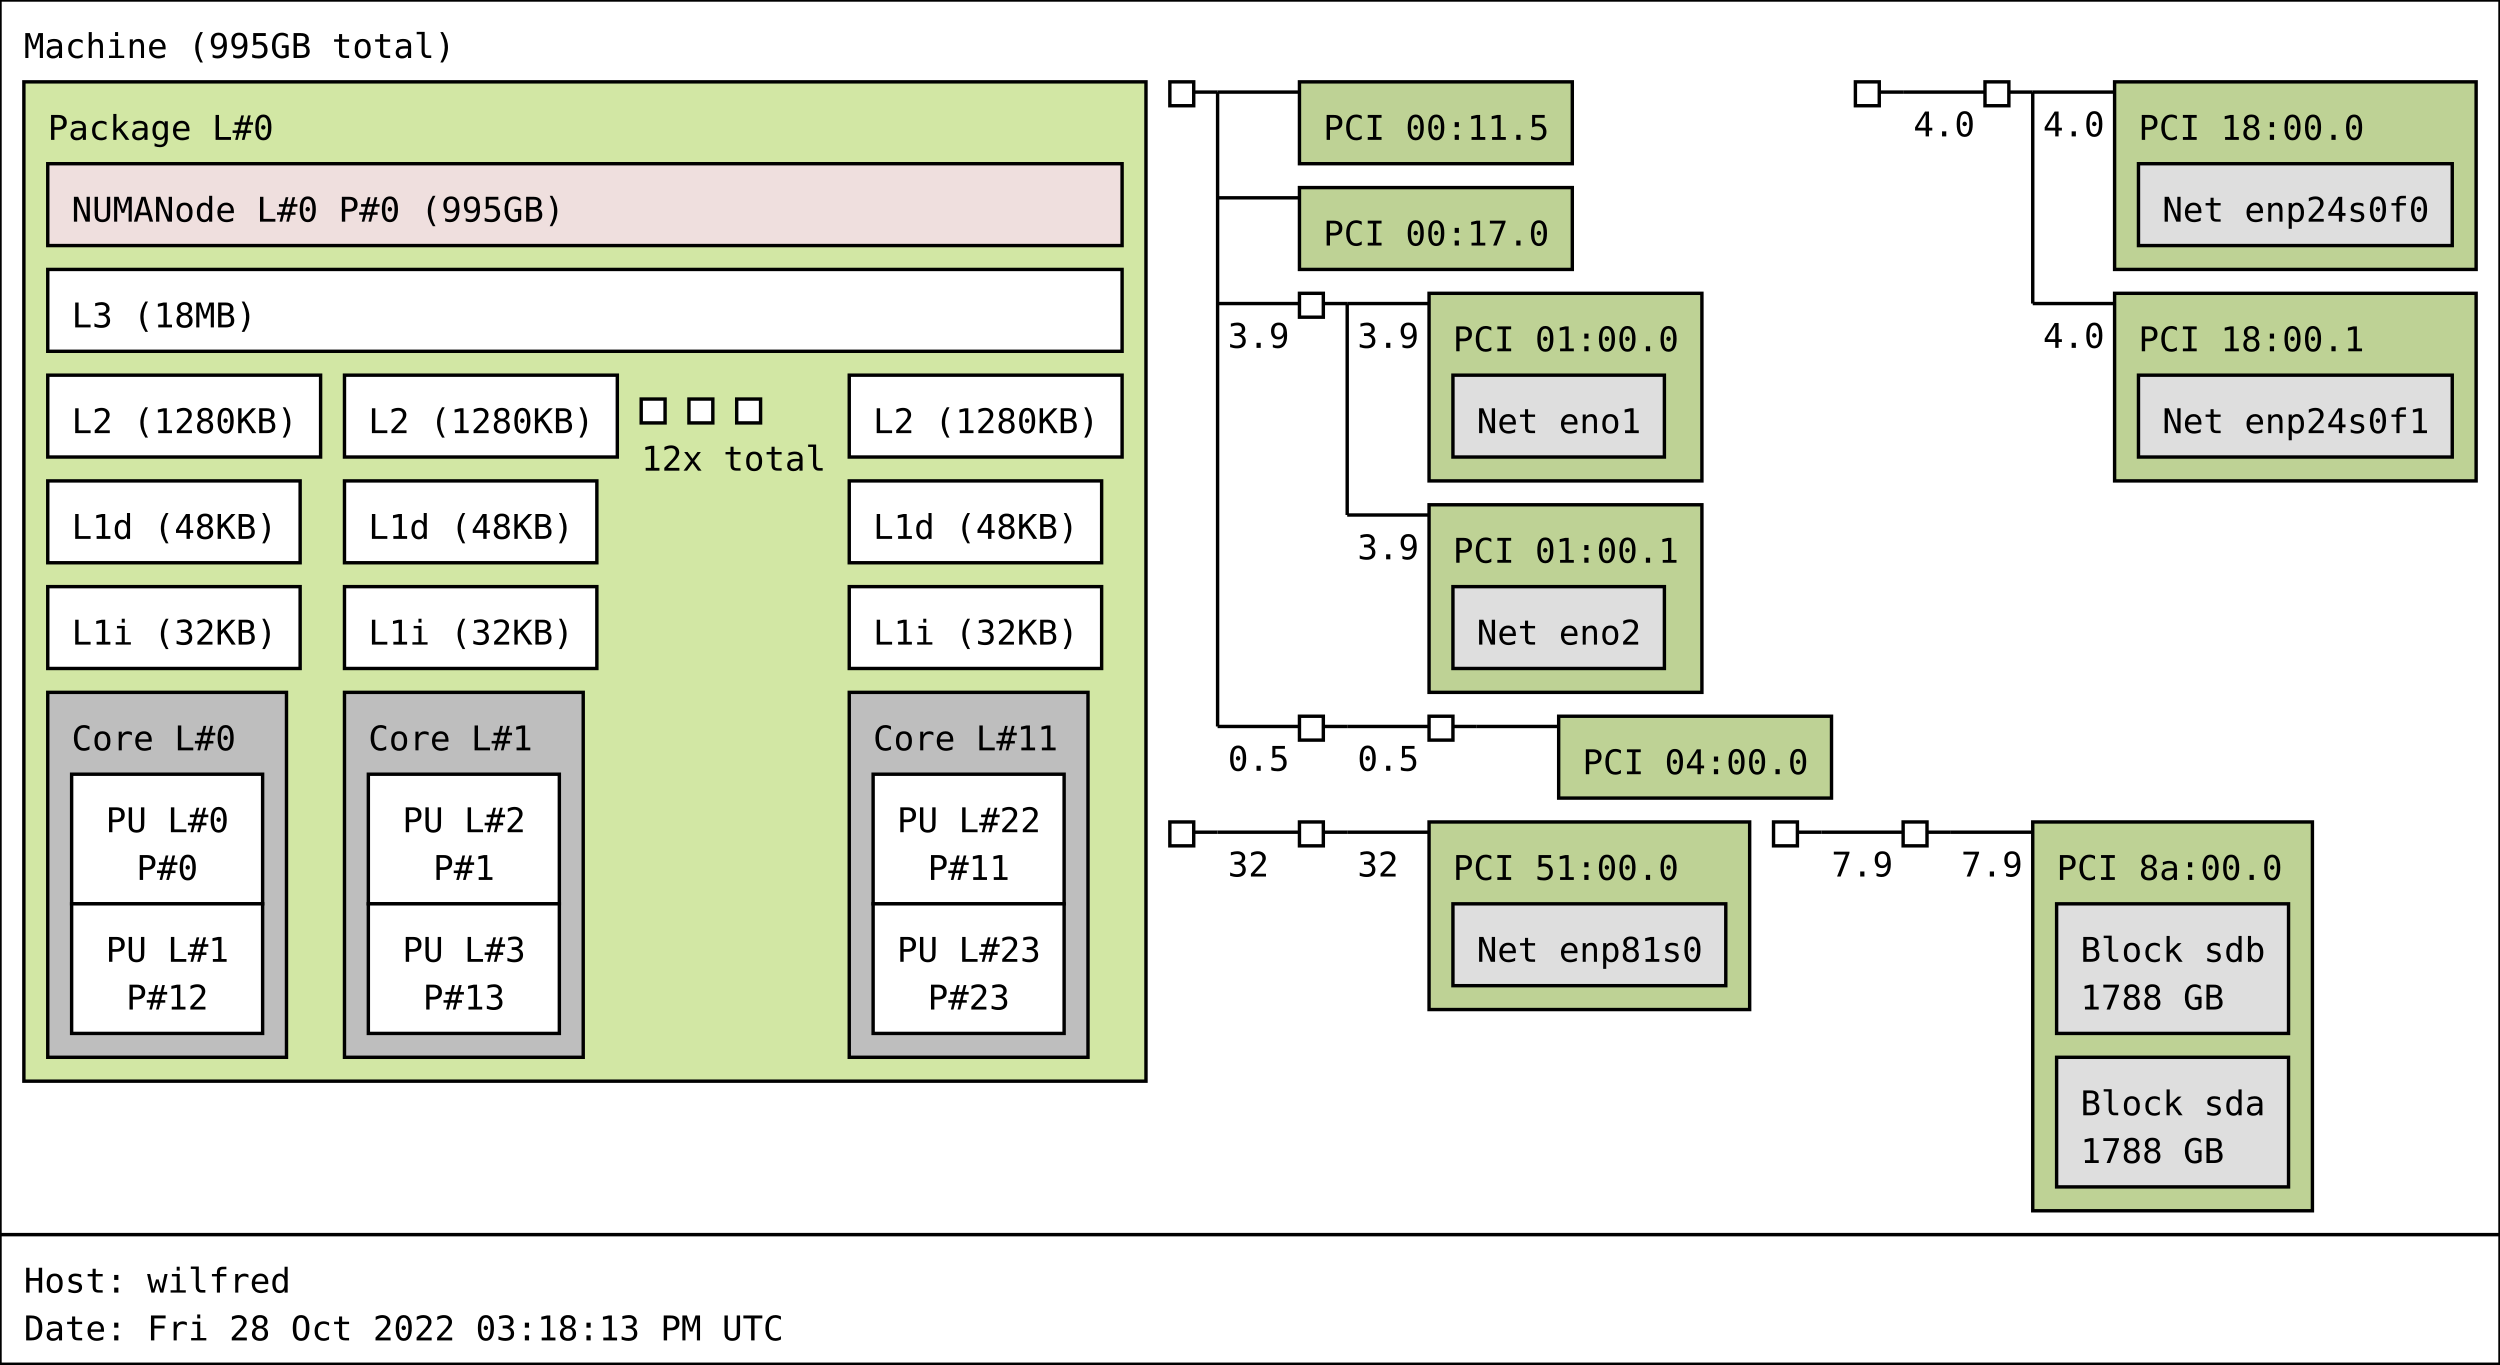
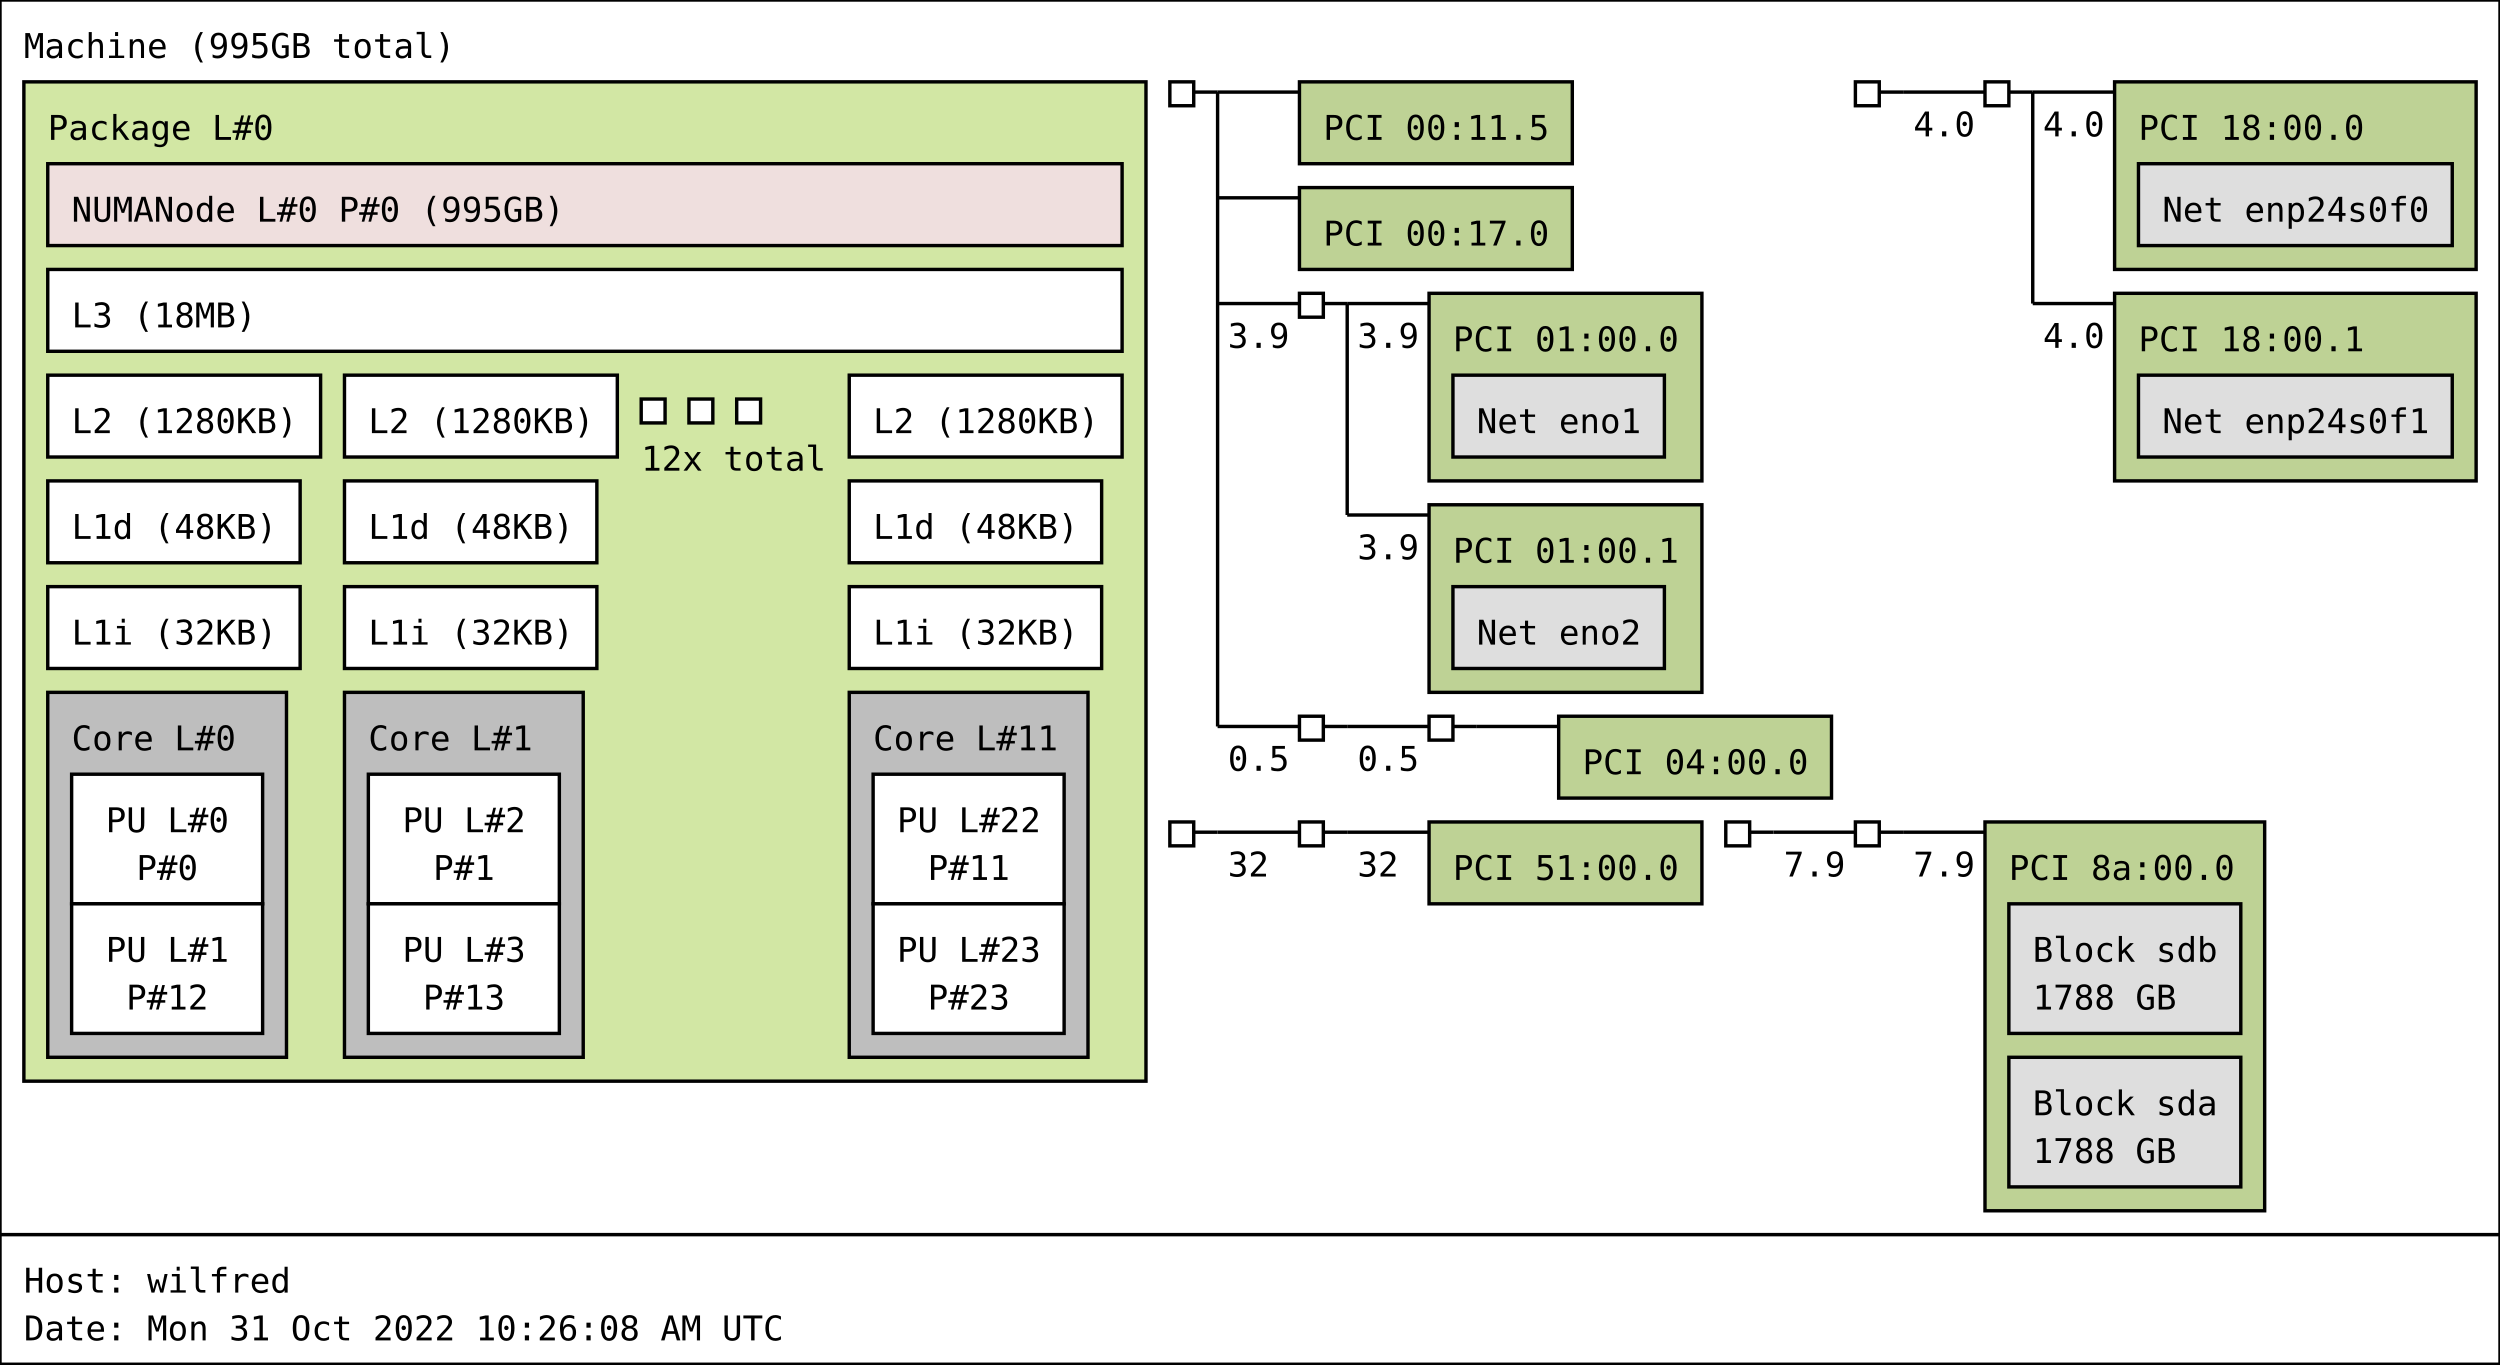
<svg xmlns="http://www.w3.org/2000/svg" width="733px" height="400px" viewBox="0 0 733px 400px" version="1.1">
  <rect id="Machine_0_rect" class="Machine" x="0" y="0" width="733" height="362" fill="rgb(255,255,255)" stroke="rgb(0,0,0)" stroke-width="1" />
  <text id="Machine_0_text" class="Machine" font-family="Monospace" x="7" y="17" fill="rgb(0,0,0)" font-size="10px">Machine (995GB total)</text>
  <rect id="Package_0_rect" class="Package" x="7" y="24" width="329" height="293" fill="rgb(210,231,164)" stroke="rgb(0,0,0)" stroke-width="1" />
  <text id="Package_0_text" class="Package" font-family="Monospace" x="14" y="41" fill="rgb(0,0,0)" font-size="10px">Package L#0</text>
  <rect id="L3_0_rect" class="L3" x="14" y="79" width="315" height="24" fill="rgb(255,255,255)" stroke="rgb(0,0,0)" stroke-width="1" />
  <text id="L3_0_text" class="L3" font-family="Monospace" x="21" y="96" fill="rgb(0,0,0)" font-size="10px">L3 (18MB)</text>
  <rect id="L2_0_rect" class="L2" x="14" y="110" width="80" height="24" fill="rgb(255,255,255)" stroke="rgb(0,0,0)" stroke-width="1" />
  <text id="L2_0_text" class="L2" font-family="Monospace" x="21" y="127" fill="rgb(0,0,0)" font-size="10px">L2 (1280KB)</text>
  <rect id="L1d_0_rect" class="L1d" x="14" y="141" width="74" height="24" fill="rgb(255,255,255)" stroke="rgb(0,0,0)" stroke-width="1" />
  <text id="L1d_0_text" class="L1d" font-family="Monospace" x="21" y="158" fill="rgb(0,0,0)" font-size="10px">L1d (48KB)</text>
  <rect id="L1i_0_rect" class="L1i" x="14" y="172" width="74" height="24" fill="rgb(255,255,255)" stroke="rgb(0,0,0)" stroke-width="1" />
  <text id="L1i_0_text" class="L1i" font-family="Monospace" x="21" y="189" fill="rgb(0,0,0)" font-size="10px">L1i (32KB)</text>
  <rect id="Core_0_rect" class="Core" x="14" y="203" width="70" height="107" fill="rgb(190,190,190)" stroke="rgb(0,0,0)" stroke-width="1" />
  <text id="Core_0_text" class="Core" font-family="Monospace" x="21" y="220" fill="rgb(0,0,0)" font-size="10px">Core L#0</text>
  <rect id="PU_0_rect" class="PU" x="21" y="227" width="56" height="38" fill="rgb(255,255,255)" stroke="rgb(0,0,0)" stroke-width="1" />
  <text id="PU_0_text" class="PU" font-family="Monospace" x="31" y="244" fill="rgb(0,0,0)" font-size="10px">PU L#0</text>
  <text id="PU_0_text_1" class="PU" font-family="Monospace" x="40" y="258" fill="rgb(0,0,0)" font-size="10px">P#0</text>
  <rect id="PU_1_rect" class="PU" x="21" y="265" width="56" height="38" fill="rgb(255,255,255)" stroke="rgb(0,0,0)" stroke-width="1" />
  <text id="PU_1_text" class="PU" font-family="Monospace" x="31" y="282" fill="rgb(0,0,0)" font-size="10px">PU L#1</text>
  <text id="PU_1_text_1" class="PU" font-family="Monospace" x="37" y="296" fill="rgb(0,0,0)" font-size="10px">P#12</text>
  <rect id="L2_1_rect" class="L2" x="101" y="110" width="80" height="24" fill="rgb(255,255,255)" stroke="rgb(0,0,0)" stroke-width="1" />
  <text id="L2_1_text" class="L2" font-family="Monospace" x="108" y="127" fill="rgb(0,0,0)" font-size="10px">L2 (1280KB)</text>
  <rect id="L1d_1_rect" class="L1d" x="101" y="141" width="74" height="24" fill="rgb(255,255,255)" stroke="rgb(0,0,0)" stroke-width="1" />
  <text id="L1d_1_text" class="L1d" font-family="Monospace" x="108" y="158" fill="rgb(0,0,0)" font-size="10px">L1d (48KB)</text>
  <rect id="L1i_1_rect" class="L1i" x="101" y="172" width="74" height="24" fill="rgb(255,255,255)" stroke="rgb(0,0,0)" stroke-width="1" />
  <text id="L1i_1_text" class="L1i" font-family="Monospace" x="108" y="189" fill="rgb(0,0,0)" font-size="10px">L1i (32KB)</text>
  <rect id="Core_1_rect" class="Core" x="101" y="203" width="70" height="107" fill="rgb(190,190,190)" stroke="rgb(0,0,0)" stroke-width="1" />
  <text id="Core_1_text" class="Core" font-family="Monospace" x="108" y="220" fill="rgb(0,0,0)" font-size="10px">Core L#1</text>
  <rect id="PU_2_rect" class="PU" x="108" y="227" width="56" height="38" fill="rgb(255,255,255)" stroke="rgb(0,0,0)" stroke-width="1" />
  <text id="PU_2_text" class="PU" font-family="Monospace" x="118" y="244" fill="rgb(0,0,0)" font-size="10px">PU L#2</text>
  <text id="PU_2_text_1" class="PU" font-family="Monospace" x="127" y="258" fill="rgb(0,0,0)" font-size="10px">P#1</text>
  <rect id="PU_3_rect" class="PU" x="108" y="265" width="56" height="38" fill="rgb(255,255,255)" stroke="rgb(0,0,0)" stroke-width="1" />
  <text id="PU_3_text" class="PU" font-family="Monospace" x="118" y="282" fill="rgb(0,0,0)" font-size="10px">PU L#3</text>
  <text id="PU_3_text_1" class="PU" font-family="Monospace" x="124" y="296" fill="rgb(0,0,0)" font-size="10px">P#13</text>
  <rect id="L2_2_rect" class="L2" x="188" y="117" width="7" height="7" fill="rgb(255,255,255)" stroke="rgb(0,0,0)" stroke-width="1" />
  <rect id="L2_2_rect" class="L2" x="202" y="117" width="7" height="7" fill="rgb(255,255,255)" stroke="rgb(0,0,0)" stroke-width="1" />
  <rect id="L2_2_rect" class="L2" x="216" y="117" width="7" height="7" fill="rgb(255,255,255)" stroke="rgb(0,0,0)" stroke-width="1" />
  <text id="L2_2_text" class="L2" font-family="Monospace" x="188" y="138" fill="rgb(0,0,0)" font-size="10px">12x total</text>
  <rect id="L2_11_rect" class="L2" x="249" y="110" width="80" height="24" fill="rgb(255,255,255)" stroke="rgb(0,0,0)" stroke-width="1" />
  <text id="L2_11_text" class="L2" font-family="Monospace" x="256" y="127" fill="rgb(0,0,0)" font-size="10px">L2 (1280KB)</text>
  <rect id="L1d_11_rect" class="L1d" x="249" y="141" width="74" height="24" fill="rgb(255,255,255)" stroke="rgb(0,0,0)" stroke-width="1" />
  <text id="L1d_11_text" class="L1d" font-family="Monospace" x="256" y="158" fill="rgb(0,0,0)" font-size="10px">L1d (48KB)</text>
  <rect id="L1i_11_rect" class="L1i" x="249" y="172" width="74" height="24" fill="rgb(255,255,255)" stroke="rgb(0,0,0)" stroke-width="1" />
  <text id="L1i_11_text" class="L1i" font-family="Monospace" x="256" y="189" fill="rgb(0,0,0)" font-size="10px">L1i (32KB)</text>
  <rect id="Core_11_rect" class="Core" x="249" y="203" width="70" height="107" fill="rgb(190,190,190)" stroke="rgb(0,0,0)" stroke-width="1" />
  <text id="Core_11_text" class="Core" font-family="Monospace" x="256" y="220" fill="rgb(0,0,0)" font-size="10px">Core L#11</text>
  <rect id="PU_22_rect" class="PU" x="256" y="227" width="56" height="38" fill="rgb(255,255,255)" stroke="rgb(0,0,0)" stroke-width="1" />
  <text id="PU_22_text" class="PU" font-family="Monospace" x="263" y="244" fill="rgb(0,0,0)" font-size="10px">PU L#22</text>
  <text id="PU_22_text_1" class="PU" font-family="Monospace" x="272" y="258" fill="rgb(0,0,0)" font-size="10px">P#11</text>
  <rect id="PU_23_rect" class="PU" x="256" y="265" width="56" height="38" fill="rgb(255,255,255)" stroke="rgb(0,0,0)" stroke-width="1" />
  <text id="PU_23_text" class="PU" font-family="Monospace" x="263" y="282" fill="rgb(0,0,0)" font-size="10px">PU L#23</text>
  <text id="PU_23_text_1" class="PU" font-family="Monospace" x="272" y="296" fill="rgb(0,0,0)" font-size="10px">P#23</text>
  <rect id="NUMANode_0_rect" class="NUMANode" x="14" y="48" width="315" height="24" fill="rgb(239,223,222)" stroke="rgb(0,0,0)" stroke-width="1" />
  <text id="NUMANode_0_text" class="NUMANode" font-family="Monospace" x="21" y="65" fill="rgb(0,0,0)" font-size="10px">NUMANode L#0 P#0 (995GB)</text>
  <rect id="HostBridge_0_rect" class="HostBridge" x="343" y="24" width="7" height="7" fill="rgb(255,255,255)" stroke="rgb(0,0,0)" stroke-width="1" />
  <line id="HostBridge_0_line" class="HostBridge" x1="350" y1="27" x2="357" y2="27" stroke="rgb(0,0,0)" stroke-width="1" />
  <line id="HostBridge_0_line_2" class="HostBridge" x1="357" y1="27" x2="381" y2="27" stroke="rgb(0,0,0)" stroke-width="1" />
  <line id="HostBridge_0_line_3" class="HostBridge" x1="357" y1="58" x2="381" y2="58" stroke="rgb(0,0,0)" stroke-width="1" />
  <line id="HostBridge_0_line_4" class="HostBridge" x1="357" y1="89" x2="381" y2="89" stroke="rgb(0,0,0)" stroke-width="1" />
  <text id="HostBridge_0_text_4" class="HostBridge" font-family="Monospace" x="360" y="102" fill="rgb(0,0,0)" font-size="10px">3.9</text>
  <line id="HostBridge_0_line_5" class="HostBridge" x1="357" y1="213" x2="381" y2="213" stroke="rgb(0,0,0)" stroke-width="1" />
  <text id="HostBridge_0_text_5" class="HostBridge" font-family="Monospace" x="360" y="226" fill="rgb(0,0,0)" font-size="10px">0.5</text>
  <line id="HostBridge_0_line_1" class="HostBridge" x1="357" y1="27" x2="357" y2="213" stroke="rgb(0,0,0)" stroke-width="1" />
  <rect id="PCI_0_rect" class="PCI" x="381" y="24" width="80" height="24" fill="rgb(190,210,149)" stroke="rgb(0,0,0)" stroke-width="1" />
  <text id="PCI_0_text" class="PCI" font-family="Monospace" x="388" y="41" fill="rgb(0,0,0)" font-size="10px">PCI 00:11.5</text>
  <rect id="PCI_1_rect" class="PCI" x="381" y="55" width="80" height="24" fill="rgb(190,210,149)" stroke="rgb(0,0,0)" stroke-width="1" />
  <text id="PCI_1_text" class="PCI" font-family="Monospace" x="388" y="72" fill="rgb(0,0,0)" font-size="10px">PCI 00:17.0</text>
  <rect id="PCIBridge_1_rect" class="PCIBridge" x="381" y="86" width="7" height="7" fill="rgb(255,255,255)" stroke="rgb(0,0,0)" stroke-width="1" />
  <line id="PCIBridge_1_line" class="PCIBridge" x1="388" y1="89" x2="395" y2="89" stroke="rgb(0,0,0)" stroke-width="1" />
  <line id="PCIBridge_1_line_2" class="PCIBridge" x1="395" y1="89" x2="419" y2="89" stroke="rgb(0,0,0)" stroke-width="1" />
  <text id="PCIBridge_1_text_2" class="PCIBridge" font-family="Monospace" x="398" y="102" fill="rgb(0,0,0)" font-size="10px">3.9</text>
  <line id="PCIBridge_1_line_3" class="PCIBridge" x1="395" y1="151" x2="419" y2="151" stroke="rgb(0,0,0)" stroke-width="1" />
  <text id="PCIBridge_1_text_3" class="PCIBridge" font-family="Monospace" x="398" y="164" fill="rgb(0,0,0)" font-size="10px">3.9</text>
  <line id="PCIBridge_1_line_1" class="PCIBridge" x1="395" y1="89" x2="395" y2="151" stroke="rgb(0,0,0)" stroke-width="1" />
  <rect id="PCI_2_rect" class="PCI" x="419" y="86" width="80" height="55" fill="rgb(190,210,149)" stroke="rgb(0,0,0)" stroke-width="1" />
  <text id="PCI_2_text" class="PCI" font-family="Monospace" x="426" y="103" fill="rgb(0,0,0)" font-size="10px">PCI 01:00.0</text>
  <rect id="Net_0_rect" class="Net" x="426" y="110" width="62" height="24" fill="rgb(222,222,222)" stroke="rgb(0,0,0)" stroke-width="1" />
  <text id="Net_0_text" class="Net" font-family="Monospace" x="433" y="127" fill="rgb(0,0,0)" font-size="10px">Net eno1</text>
  <rect id="PCI_3_rect" class="PCI" x="419" y="148" width="80" height="55" fill="rgb(190,210,149)" stroke="rgb(0,0,0)" stroke-width="1" />
  <text id="PCI_3_text" class="PCI" font-family="Monospace" x="426" y="165" fill="rgb(0,0,0)" font-size="10px">PCI 01:00.1</text>
  <rect id="Net_1_rect" class="Net" x="426" y="172" width="62" height="24" fill="rgb(222,222,222)" stroke="rgb(0,0,0)" stroke-width="1" />
  <text id="Net_1_text" class="Net" font-family="Monospace" x="433" y="189" fill="rgb(0,0,0)" font-size="10px">Net eno2</text>
  <rect id="PCIBridge_2_rect" class="PCIBridge" x="381" y="210" width="7" height="7" fill="rgb(255,255,255)" stroke="rgb(0,0,0)" stroke-width="1" />
  <line id="PCIBridge_2_line" class="PCIBridge" x1="388" y1="213" x2="395" y2="213" stroke="rgb(0,0,0)" stroke-width="1" />
  <line id="PCIBridge_2_line_2" class="PCIBridge" x1="395" y1="213" x2="419" y2="213" stroke="rgb(0,0,0)" stroke-width="1" />
  <text id="PCIBridge_2_text_2" class="PCIBridge" font-family="Monospace" x="398" y="226" fill="rgb(0,0,0)" font-size="10px">0.5</text>
  <line id="PCIBridge_2_line_1" class="PCIBridge" x1="395" y1="213" x2="395" y2="213" stroke="rgb(0,0,0)" stroke-width="1" />
  <rect id="PCIBridge_3_rect" class="PCIBridge" x="419" y="210" width="7" height="7" fill="rgb(255,255,255)" stroke="rgb(0,0,0)" stroke-width="1" />
  <line id="PCIBridge_3_line" class="PCIBridge" x1="426" y1="213" x2="433" y2="213" stroke="rgb(0,0,0)" stroke-width="1" />
  <line id="PCIBridge_3_line_2" class="PCIBridge" x1="433" y1="213" x2="457" y2="213" stroke="rgb(0,0,0)" stroke-width="1" />
  <line id="PCIBridge_3_line_1" class="PCIBridge" x1="433" y1="213" x2="433" y2="213" stroke="rgb(0,0,0)" stroke-width="1" />
  <rect id="PCI_4_rect" class="PCI" x="457" y="210" width="80" height="24" fill="rgb(190,210,149)" stroke="rgb(0,0,0)" stroke-width="1" />
  <text id="PCI_4_text" class="PCI" font-family="Monospace" x="464" y="227" fill="rgb(0,0,0)" font-size="10px">PCI 04:00.0</text>
  <rect id="HostBridge_4_rect" class="HostBridge" x="544" y="24" width="7" height="7" fill="rgb(255,255,255)" stroke="rgb(0,0,0)" stroke-width="1" />
  <line id="HostBridge_4_line" class="HostBridge" x1="551" y1="27" x2="558" y2="27" stroke="rgb(0,0,0)" stroke-width="1" />
  <line id="HostBridge_4_line_2" class="HostBridge" x1="558" y1="27" x2="582" y2="27" stroke="rgb(0,0,0)" stroke-width="1" />
  <text id="HostBridge_4_text_2" class="HostBridge" font-family="Monospace" x="561" y="40" fill="rgb(0,0,0)" font-size="10px">4.0</text>
  <line id="HostBridge_4_line_1" class="HostBridge" x1="558" y1="27" x2="558" y2="27" stroke="rgb(0,0,0)" stroke-width="1" />
  <rect id="PCIBridge_5_rect" class="PCIBridge" x="582" y="24" width="7" height="7" fill="rgb(255,255,255)" stroke="rgb(0,0,0)" stroke-width="1" />
  <line id="PCIBridge_5_line" class="PCIBridge" x1="589" y1="27" x2="596" y2="27" stroke="rgb(0,0,0)" stroke-width="1" />
  <line id="PCIBridge_5_line_2" class="PCIBridge" x1="596" y1="27" x2="620" y2="27" stroke="rgb(0,0,0)" stroke-width="1" />
  <text id="PCIBridge_5_text_2" class="PCIBridge" font-family="Monospace" x="599" y="40" fill="rgb(0,0,0)" font-size="10px">4.0</text>
  <line id="PCIBridge_5_line_3" class="PCIBridge" x1="596" y1="89" x2="620" y2="89" stroke="rgb(0,0,0)" stroke-width="1" />
  <text id="PCIBridge_5_text_3" class="PCIBridge" font-family="Monospace" x="599" y="102" fill="rgb(0,0,0)" font-size="10px">4.0</text>
  <line id="PCIBridge_5_line_1" class="PCIBridge" x1="596" y1="27" x2="596" y2="89" stroke="rgb(0,0,0)" stroke-width="1" />
  <rect id="PCI_5_rect" class="PCI" x="620" y="24" width="106" height="55" fill="rgb(190,210,149)" stroke="rgb(0,0,0)" stroke-width="1" />
  <text id="PCI_5_text" class="PCI" font-family="Monospace" x="627" y="41" fill="rgb(0,0,0)" font-size="10px">PCI 18:00.0</text>
  <rect id="Net_2_rect" class="Net" x="627" y="48" width="92" height="24" fill="rgb(222,222,222)" stroke="rgb(0,0,0)" stroke-width="1" />
  <text id="Net_2_text" class="Net" font-family="Monospace" x="634" y="65" fill="rgb(0,0,0)" font-size="10px">Net enp24s0f0</text>
  <rect id="PCI_6_rect" class="PCI" x="620" y="86" width="106" height="55" fill="rgb(190,210,149)" stroke="rgb(0,0,0)" stroke-width="1" />
  <text id="PCI_6_text" class="PCI" font-family="Monospace" x="627" y="103" fill="rgb(0,0,0)" font-size="10px">PCI 18:00.1</text>
  <rect id="Net_3_rect" class="Net" x="627" y="110" width="92" height="24" fill="rgb(222,222,222)" stroke="rgb(0,0,0)" stroke-width="1" />
  <text id="Net_3_text" class="Net" font-family="Monospace" x="634" y="127" fill="rgb(0,0,0)" font-size="10px">Net enp24s0f1</text>
  <rect id="HostBridge_6_rect" class="HostBridge" x="343" y="241" width="7" height="7" fill="rgb(255,255,255)" stroke="rgb(0,0,0)" stroke-width="1" />
  <line id="HostBridge_6_line" class="HostBridge" x1="350" y1="244" x2="357" y2="244" stroke="rgb(0,0,0)" stroke-width="1" />
  <line id="HostBridge_6_line_2" class="HostBridge" x1="357" y1="244" x2="381" y2="244" stroke="rgb(0,0,0)" stroke-width="1" />
  <text id="HostBridge_6_text_2" class="HostBridge" font-family="Monospace" x="360" y="257" fill="rgb(0,0,0)" font-size="10px">32</text>
  <line id="HostBridge_6_line_1" class="HostBridge" x1="357" y1="244" x2="357" y2="244" stroke="rgb(0,0,0)" stroke-width="1" />
  <rect id="PCIBridge_7_rect" class="PCIBridge" x="381" y="241" width="7" height="7" fill="rgb(255,255,255)" stroke="rgb(0,0,0)" stroke-width="1" />
  <line id="PCIBridge_7_line" class="PCIBridge" x1="388" y1="244" x2="395" y2="244" stroke="rgb(0,0,0)" stroke-width="1" />
  <line id="PCIBridge_7_line_2" class="PCIBridge" x1="395" y1="244" x2="419" y2="244" stroke="rgb(0,0,0)" stroke-width="1" />
  <text id="PCIBridge_7_text_2" class="PCIBridge" font-family="Monospace" x="398" y="257" fill="rgb(0,0,0)" font-size="10px">32</text>
  <line id="PCIBridge_7_line_1" class="PCIBridge" x1="395" y1="244" x2="395" y2="244" stroke="rgb(0,0,0)" stroke-width="1" />
-   <rect id="PCI_7_rect" class="PCI" x="419" y="241" width="94" height="55" fill="rgb(190,210,149)" stroke="rgb(0,0,0)" stroke-width="1" />
+   <rect id="PCI_7_rect" class="PCI" x="419" y="241" width="80" height="24" fill="rgb(190,210,149)" stroke="rgb(0,0,0)" stroke-width="1" />
  <text id="PCI_7_text" class="PCI" font-family="Monospace" x="426" y="258" fill="rgb(0,0,0)" font-size="10px">PCI 51:00.0</text>
-   <rect id="Net_4_rect" class="Net" x="426" y="265" width="80" height="24" fill="rgb(222,222,222)" stroke="rgb(0,0,0)" stroke-width="1" />
-   <text id="Net_4_text" class="Net" font-family="Monospace" x="433" y="282" fill="rgb(0,0,0)" font-size="10px">Net enp81s0</text>
-   <rect id="HostBridge_8_rect" class="HostBridge" x="520" y="241" width="7" height="7" fill="rgb(255,255,255)" stroke="rgb(0,0,0)" stroke-width="1" />
-   <line id="HostBridge_8_line" class="HostBridge" x1="527" y1="244" x2="534" y2="244" stroke="rgb(0,0,0)" stroke-width="1" />
-   <line id="HostBridge_8_line_2" class="HostBridge" x1="534" y1="244" x2="558" y2="244" stroke="rgb(0,0,0)" stroke-width="1" />
-   <text id="HostBridge_8_text_2" class="HostBridge" font-family="Monospace" x="537" y="257" fill="rgb(0,0,0)" font-size="10px">7.9</text>
-   <line id="HostBridge_8_line_1" class="HostBridge" x1="534" y1="244" x2="534" y2="244" stroke="rgb(0,0,0)" stroke-width="1" />
-   <rect id="PCIBridge_9_rect" class="PCIBridge" x="558" y="241" width="7" height="7" fill="rgb(255,255,255)" stroke="rgb(0,0,0)" stroke-width="1" />
-   <line id="PCIBridge_9_line" class="PCIBridge" x1="565" y1="244" x2="572" y2="244" stroke="rgb(0,0,0)" stroke-width="1" />
-   <line id="PCIBridge_9_line_2" class="PCIBridge" x1="572" y1="244" x2="596" y2="244" stroke="rgb(0,0,0)" stroke-width="1" />
-   <text id="PCIBridge_9_text_2" class="PCIBridge" font-family="Monospace" x="575" y="257" fill="rgb(0,0,0)" font-size="10px">7.9</text>
-   <line id="PCIBridge_9_line_1" class="PCIBridge" x1="572" y1="244" x2="572" y2="244" stroke="rgb(0,0,0)" stroke-width="1" />
-   <rect id="PCI_8_rect" class="PCI" x="596" y="241" width="82" height="114" fill="rgb(190,210,149)" stroke="rgb(0,0,0)" stroke-width="1" />
-   <text id="PCI_8_text" class="PCI" font-family="Monospace" x="603" y="258" fill="rgb(0,0,0)" font-size="10px">PCI 8a:00.0</text>
-   <rect id="Block_5_rect" class="Block" x="603" y="265" width="68" height="38" fill="rgb(222,222,222)" stroke="rgb(0,0,0)" stroke-width="1" />
-   <text id="Block_5_text" class="Block" font-family="Monospace" x="610" y="282" fill="rgb(0,0,0)" font-size="10px">Block sdb</text>
-   <text id="Block_5_text_1" class="Block" font-family="Monospace" x="610" y="296" fill="rgb(0,0,0)" font-size="10px">1788 GB</text>
-   <rect id="Block_6_rect" class="Block" x="603" y="310" width="68" height="38" fill="rgb(222,222,222)" stroke="rgb(0,0,0)" stroke-width="1" />
-   <text id="Block_6_text" class="Block" font-family="Monospace" x="610" y="327" fill="rgb(0,0,0)" font-size="10px">Block sda</text>
-   <text id="Block_6_text_1" class="Block" font-family="Monospace" x="610" y="341" fill="rgb(0,0,0)" font-size="10px">1788 GB</text>
+   <rect id="HostBridge_8_rect" class="HostBridge" x="506" y="241" width="7" height="7" fill="rgb(255,255,255)" stroke="rgb(0,0,0)" stroke-width="1" />
+   <line id="HostBridge_8_line" class="HostBridge" x1="513" y1="244" x2="520" y2="244" stroke="rgb(0,0,0)" stroke-width="1" />
+   <line id="HostBridge_8_line_2" class="HostBridge" x1="520" y1="244" x2="544" y2="244" stroke="rgb(0,0,0)" stroke-width="1" />
+   <text id="HostBridge_8_text_2" class="HostBridge" font-family="Monospace" x="523" y="257" fill="rgb(0,0,0)" font-size="10px">7.9</text>
+   <line id="HostBridge_8_line_1" class="HostBridge" x1="520" y1="244" x2="520" y2="244" stroke="rgb(0,0,0)" stroke-width="1" />
+   <rect id="PCIBridge_9_rect" class="PCIBridge" x="544" y="241" width="7" height="7" fill="rgb(255,255,255)" stroke="rgb(0,0,0)" stroke-width="1" />
+   <line id="PCIBridge_9_line" class="PCIBridge" x1="551" y1="244" x2="558" y2="244" stroke="rgb(0,0,0)" stroke-width="1" />
+   <line id="PCIBridge_9_line_2" class="PCIBridge" x1="558" y1="244" x2="582" y2="244" stroke="rgb(0,0,0)" stroke-width="1" />
+   <text id="PCIBridge_9_text_2" class="PCIBridge" font-family="Monospace" x="561" y="257" fill="rgb(0,0,0)" font-size="10px">7.9</text>
+   <line id="PCIBridge_9_line_1" class="PCIBridge" x1="558" y1="244" x2="558" y2="244" stroke="rgb(0,0,0)" stroke-width="1" />
+   <rect id="PCI_8_rect" class="PCI" x="582" y="241" width="82" height="114" fill="rgb(190,210,149)" stroke="rgb(0,0,0)" stroke-width="1" />
+   <text id="PCI_8_text" class="PCI" font-family="Monospace" x="589" y="258" fill="rgb(0,0,0)" font-size="10px">PCI 8a:00.0</text>
+   <rect id="Block_4_rect" class="Block" x="589" y="265" width="68" height="38" fill="rgb(222,222,222)" stroke="rgb(0,0,0)" stroke-width="1" />
+   <text id="Block_4_text" class="Block" font-family="Monospace" x="596" y="282" fill="rgb(0,0,0)" font-size="10px">Block sdb</text>
+   <text id="Block_4_text_1" class="Block" font-family="Monospace" x="596" y="296" fill="rgb(0,0,0)" font-size="10px">1788 GB</text>
+   <rect id="Block_5_rect" class="Block" x="589" y="310" width="68" height="38" fill="rgb(222,222,222)" stroke="rgb(0,0,0)" stroke-width="1" />
+   <text id="Block_5_text" class="Block" font-family="Monospace" x="596" y="327" fill="rgb(0,0,0)" font-size="10px">Block sda</text>
+   <text id="Block_5_text_1" class="Block" font-family="Monospace" x="596" y="341" fill="rgb(0,0,0)" font-size="10px">1788 GB</text>
  <rect id="anon_rect" x="0" y="362" width="733" height="38" fill="rgb(255,255,255)" stroke="rgb(0,0,0)" stroke-width="1" />
  <text id="anon_text" font-family="Monospace" x="7" y="379" fill="rgb(0,0,0)" font-size="10px">Host: wilfred</text>
-   <text id="anon_text_1" font-family="Monospace" x="7" y="393" fill="rgb(0,0,0)" font-size="10px">Date: Fri 28 Oct 2022 03:18:13 PM UTC</text>
+   <text id="anon_text_1" font-family="Monospace" x="7" y="393" fill="rgb(0,0,0)" font-size="10px">Date: Mon 31 Oct 2022 10:26:08 AM UTC</text>
</svg>
